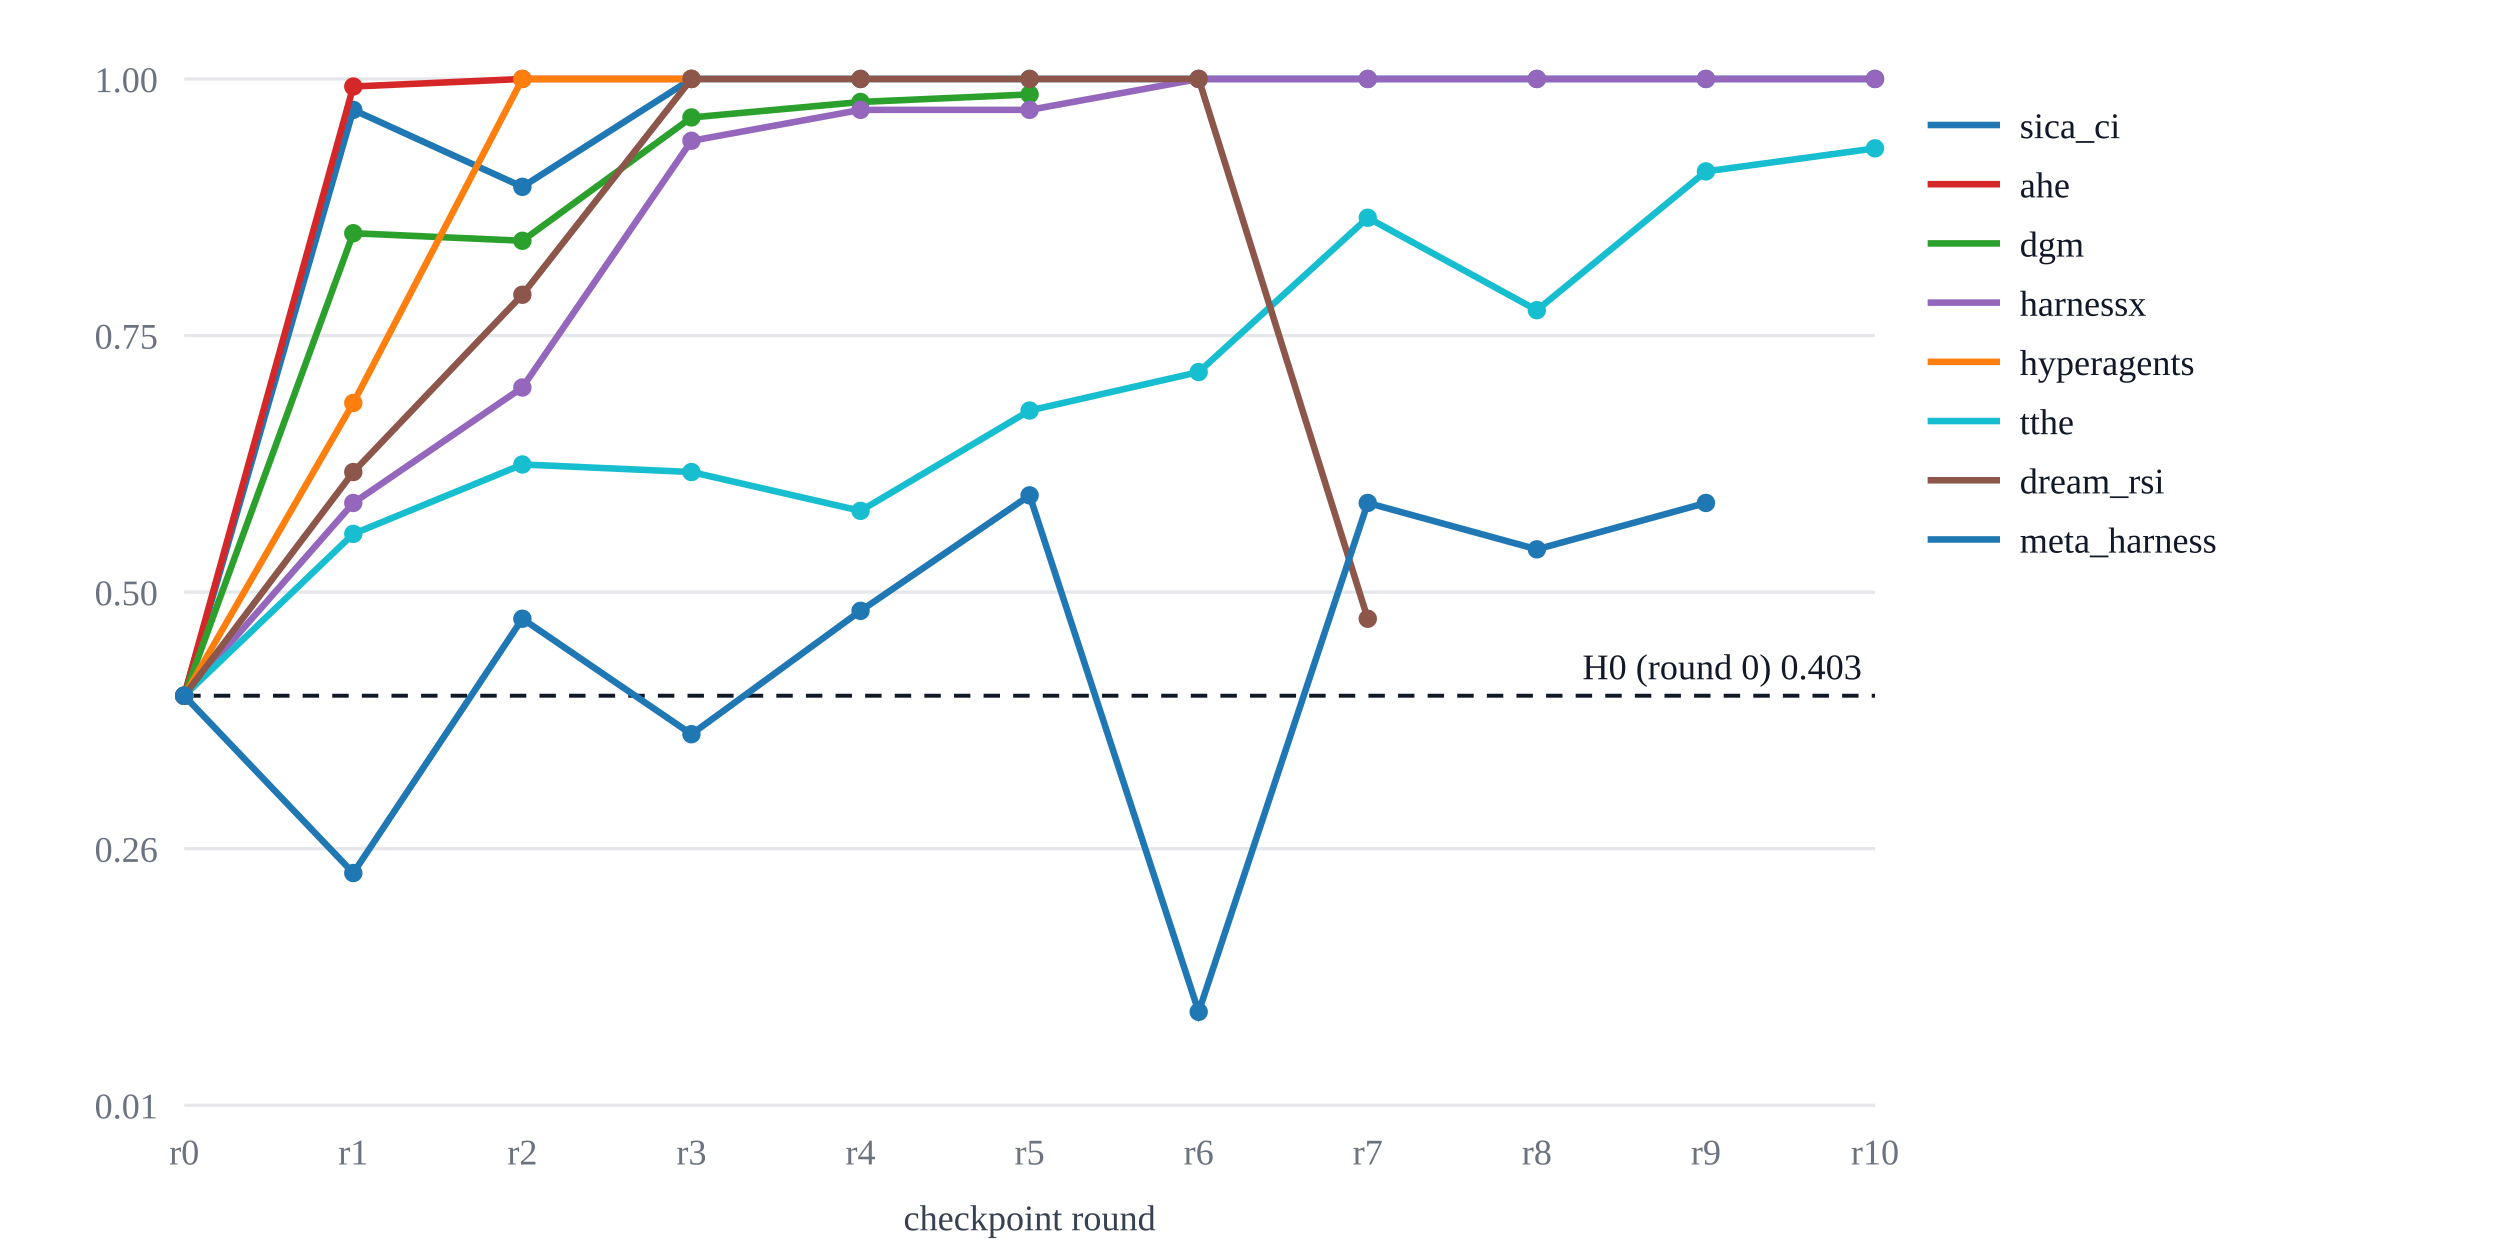
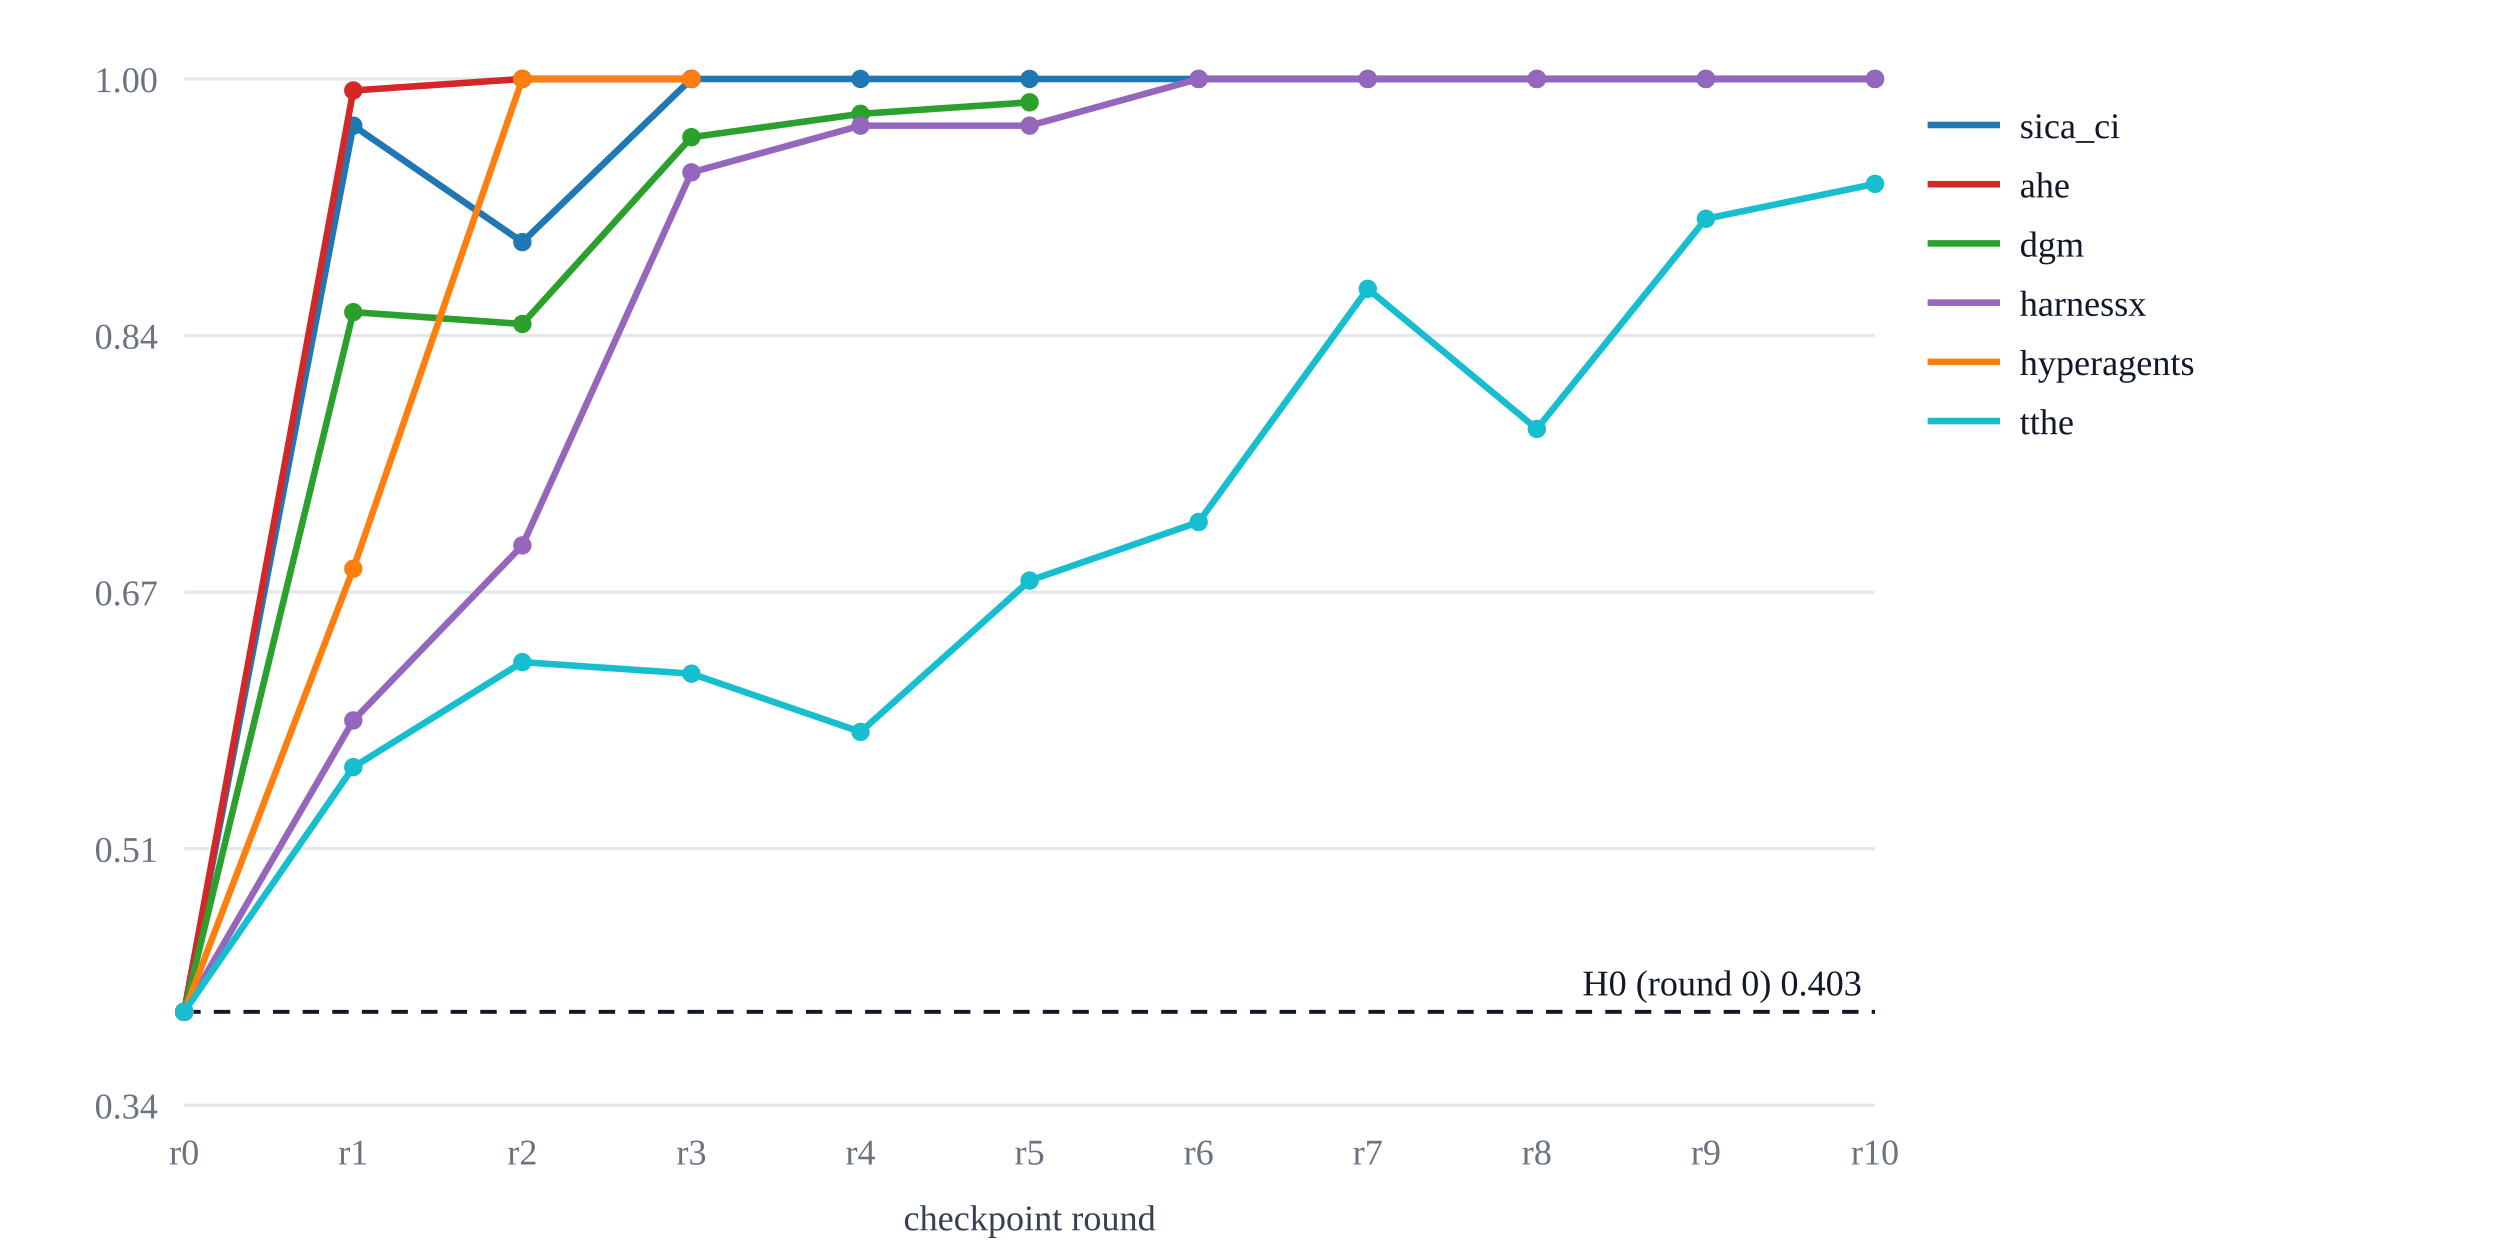
<svg xmlns="http://www.w3.org/2000/svg" width="760" height="380" viewBox="0 0 760 380" role="img" aria-label="Score by checkpoint round on valid_unseen">
  <rect width="760" height="380" fill="#ffffff" />
  <line x1="56" y1="336.0" x2="570" y2="336.0" stroke="#e5e7eb" stroke-width="1" />
-   <text x="48" y="340.0" font-size="11" fill="#6b7280" text-anchor="end">0.01</text>
+   <text x="48" y="340.0" font-size="11" fill="#6b7280" text-anchor="end">0.34</text>
  <line x1="56" y1="258.0" x2="570" y2="258.0" stroke="#e5e7eb" stroke-width="1" />
-   <text x="48" y="262.0" font-size="11" fill="#6b7280" text-anchor="end">0.26</text>
+   <text x="48" y="262.0" font-size="11" fill="#6b7280" text-anchor="end">0.51</text>
  <line x1="56" y1="180.0" x2="570" y2="180.0" stroke="#e5e7eb" stroke-width="1" />
-   <text x="48" y="184.0" font-size="11" fill="#6b7280" text-anchor="end">0.50</text>
+   <text x="48" y="184.0" font-size="11" fill="#6b7280" text-anchor="end">0.67</text>
  <line x1="56" y1="102.0" x2="570" y2="102.0" stroke="#e5e7eb" stroke-width="1" />
-   <text x="48" y="106.0" font-size="11" fill="#6b7280" text-anchor="end">0.75</text>
+   <text x="48" y="106.0" font-size="11" fill="#6b7280" text-anchor="end">0.84</text>
  <line x1="56" y1="24.0" x2="570" y2="24.0" stroke="#e5e7eb" stroke-width="1" />
  <text x="48" y="28.0" font-size="11" fill="#6b7280" text-anchor="end">1.00</text>
  <text x="56.0" y="354" font-size="11" fill="#6b7280" text-anchor="middle">r0</text>
  <text x="107.4" y="354" font-size="11" fill="#6b7280" text-anchor="middle">r1</text>
  <text x="158.8" y="354" font-size="11" fill="#6b7280" text-anchor="middle">r2</text>
  <text x="210.2" y="354" font-size="11" fill="#6b7280" text-anchor="middle">r3</text>
  <text x="261.6" y="354" font-size="11" fill="#6b7280" text-anchor="middle">r4</text>
  <text x="313.0" y="354" font-size="11" fill="#6b7280" text-anchor="middle">r5</text>
  <text x="364.4" y="354" font-size="11" fill="#6b7280" text-anchor="middle">r6</text>
  <text x="415.8" y="354" font-size="11" fill="#6b7280" text-anchor="middle">r7</text>
  <text x="467.2" y="354" font-size="11" fill="#6b7280" text-anchor="middle">r8</text>
  <text x="518.6" y="354" font-size="11" fill="#6b7280" text-anchor="middle">r9</text>
  <text x="570.0" y="354" font-size="11" fill="#6b7280" text-anchor="middle">r10</text>
-   <line x1="56" y1="211.5" x2="570" y2="211.5" stroke="#111827" stroke-width="1.2" stroke-dasharray="5 4" />
-   <text x="566" y="206.5" font-size="11" fill="#111827" text-anchor="end">H0 (round 0) 0.403</text>
+   <line x1="56" y1="307.6" x2="570" y2="307.6" stroke="#111827" stroke-width="1.2" stroke-dasharray="5 4" />
+   <text x="566" y="302.6" font-size="11" fill="#111827" text-anchor="end">H0 (round 0) 0.403</text>
  <g data-method-line="sica_ci">
-     <path d="M56.0,211.5 L107.4,33.4 L158.8,56.8 L210.2,24.0 L261.6,24.0 L313.0,24.0 L364.4,24.0 L415.8,24.0 L467.2,24.0 L518.6,24.0 L570.0,24.0" fill="none" stroke="#1f77b4" stroke-width="2" />
-     <circle cx="56.0" cy="211.5" r="2.8" fill="#1f77b4" />
-     <circle cx="107.4" cy="33.4" r="2.8" fill="#1f77b4" />
-     <circle cx="158.8" cy="56.8" r="2.8" fill="#1f77b4" />
+     <path d="M56.0,307.6 L107.4,38.2 L158.8,73.6 L210.2,24.0 L261.6,24.0 L313.0,24.0 L364.4,24.0 L415.8,24.0 L467.2,24.0 L518.6,24.0 L570.0,24.0" fill="none" stroke="#1f77b4" stroke-width="2" />
+     <circle cx="56.0" cy="307.6" r="2.8" fill="#1f77b4" />
+     <circle cx="107.4" cy="38.2" r="2.8" fill="#1f77b4" />
+     <circle cx="158.8" cy="73.6" r="2.8" fill="#1f77b4" />
    <circle cx="210.2" cy="24.0" r="2.8" fill="#1f77b4" />
    <circle cx="261.6" cy="24.0" r="2.8" fill="#1f77b4" />
    <circle cx="313.0" cy="24.0" r="2.8" fill="#1f77b4" />
    <circle cx="364.4" cy="24.0" r="2.8" fill="#1f77b4" />
    <circle cx="415.8" cy="24.0" r="2.8" fill="#1f77b4" />
    <circle cx="467.2" cy="24.0" r="2.8" fill="#1f77b4" />
    <circle cx="518.6" cy="24.0" r="2.8" fill="#1f77b4" />
    <circle cx="570.0" cy="24.0" r="2.8" fill="#1f77b4" />
    <line x1="586" y1="38" x2="608" y2="38" stroke="#1f77b4" stroke-width="2" />
    <text x="614" y="42" font-size="11" fill="#111827">sica_ci</text>
  </g>
  <g data-method-line="ahe">
-     <path d="M56.0,211.5 L107.4,26.3 L158.8,24.0 L210.2,24.0" fill="none" stroke="#d62728" stroke-width="2" />
-     <circle cx="56.0" cy="211.5" r="2.8" fill="#d62728" />
-     <circle cx="107.4" cy="26.3" r="2.8" fill="#d62728" />
+     <path d="M56.0,307.6 L107.4,27.5 L158.8,24.0 L210.2,24.0" fill="none" stroke="#d62728" stroke-width="2" />
+     <circle cx="56.0" cy="307.6" r="2.8" fill="#d62728" />
+     <circle cx="107.4" cy="27.5" r="2.8" fill="#d62728" />
    <circle cx="158.8" cy="24.0" r="2.8" fill="#d62728" />
    <circle cx="210.2" cy="24.0" r="2.8" fill="#d62728" />
    <line x1="586" y1="56" x2="608" y2="56" stroke="#d62728" stroke-width="2" />
    <text x="614" y="60" font-size="11" fill="#111827">ahe</text>
  </g>
  <g data-method-line="dgm">
-     <path d="M56.0,211.5 L107.4,70.9 L158.8,73.2 L210.2,35.7 L261.6,31.0 L313.0,28.7" fill="none" stroke="#2ca02c" stroke-width="2" />
-     <circle cx="56.0" cy="211.5" r="2.8" fill="#2ca02c" />
-     <circle cx="107.4" cy="70.9" r="2.8" fill="#2ca02c" />
-     <circle cx="158.8" cy="73.2" r="2.8" fill="#2ca02c" />
-     <circle cx="210.2" cy="35.7" r="2.8" fill="#2ca02c" />
-     <circle cx="261.6" cy="31.0" r="2.8" fill="#2ca02c" />
-     <circle cx="313.0" cy="28.7" r="2.8" fill="#2ca02c" />
+     <path d="M56.0,307.6 L107.4,94.9 L158.8,98.5 L210.2,41.7 L261.6,34.6 L313.0,31.1" fill="none" stroke="#2ca02c" stroke-width="2" />
+     <circle cx="56.0" cy="307.6" r="2.8" fill="#2ca02c" />
+     <circle cx="107.4" cy="94.9" r="2.8" fill="#2ca02c" />
+     <circle cx="158.8" cy="98.5" r="2.8" fill="#2ca02c" />
+     <circle cx="210.2" cy="41.7" r="2.8" fill="#2ca02c" />
+     <circle cx="261.6" cy="34.6" r="2.8" fill="#2ca02c" />
+     <circle cx="313.0" cy="31.1" r="2.8" fill="#2ca02c" />
    <line x1="586" y1="74" x2="608" y2="74" stroke="#2ca02c" stroke-width="2" />
    <text x="614" y="78" font-size="11" fill="#111827">dgm</text>
  </g>
  <g data-method-line="harnessx">
-     <path d="M56.0,211.5 L107.4,152.9 L158.8,117.8 L210.2,42.8 L261.6,33.4 L313.0,33.4 L364.4,24.0 L415.8,24.0 L467.2,24.0 L518.6,24.0 L570.0,24.0" fill="none" stroke="#9467bd" stroke-width="2" />
-     <circle cx="56.0" cy="211.5" r="2.8" fill="#9467bd" />
-     <circle cx="107.4" cy="152.9" r="2.8" fill="#9467bd" />
-     <circle cx="158.8" cy="117.8" r="2.8" fill="#9467bd" />
-     <circle cx="210.2" cy="42.8" r="2.8" fill="#9467bd" />
-     <circle cx="261.6" cy="33.4" r="2.8" fill="#9467bd" />
-     <circle cx="313.0" cy="33.4" r="2.8" fill="#9467bd" />
+     <path d="M56.0,307.6 L107.4,219.0 L158.8,165.8 L210.2,52.4 L261.6,38.2 L313.0,38.2 L364.4,24.0 L415.8,24.0 L467.2,24.0 L518.6,24.0 L570.0,24.0" fill="none" stroke="#9467bd" stroke-width="2" />
+     <circle cx="56.0" cy="307.6" r="2.8" fill="#9467bd" />
+     <circle cx="107.4" cy="219.0" r="2.8" fill="#9467bd" />
+     <circle cx="158.8" cy="165.8" r="2.8" fill="#9467bd" />
+     <circle cx="210.2" cy="52.4" r="2.8" fill="#9467bd" />
+     <circle cx="261.6" cy="38.2" r="2.8" fill="#9467bd" />
+     <circle cx="313.0" cy="38.2" r="2.8" fill="#9467bd" />
    <circle cx="364.4" cy="24.0" r="2.8" fill="#9467bd" />
    <circle cx="415.8" cy="24.0" r="2.8" fill="#9467bd" />
    <circle cx="467.2" cy="24.0" r="2.8" fill="#9467bd" />
    <circle cx="518.6" cy="24.0" r="2.8" fill="#9467bd" />
    <circle cx="570.0" cy="24.0" r="2.8" fill="#9467bd" />
    <line x1="586" y1="92" x2="608" y2="92" stroke="#9467bd" stroke-width="2" />
    <text x="614" y="96" font-size="11" fill="#111827">harnessx</text>
  </g>
  <g data-method-line="hyperagents">
-     <path d="M56.0,211.5 L107.4,122.5 L158.8,24.0 L210.2,24.0" fill="none" stroke="#ff7f0e" stroke-width="2" />
-     <circle cx="56.0" cy="211.5" r="2.8" fill="#ff7f0e" />
-     <circle cx="107.4" cy="122.5" r="2.8" fill="#ff7f0e" />
+     <path d="M56.0,307.6 L107.4,172.9 L158.8,24.0 L210.2,24.0" fill="none" stroke="#ff7f0e" stroke-width="2" />
+     <circle cx="56.0" cy="307.6" r="2.8" fill="#ff7f0e" />
+     <circle cx="107.4" cy="172.9" r="2.8" fill="#ff7f0e" />
    <circle cx="158.8" cy="24.0" r="2.8" fill="#ff7f0e" />
    <circle cx="210.2" cy="24.0" r="2.8" fill="#ff7f0e" />
    <line x1="586" y1="110" x2="608" y2="110" stroke="#ff7f0e" stroke-width="2" />
    <text x="614" y="114" font-size="11" fill="#111827">hyperagents</text>
  </g>
  <g data-method-line="tthe">
-     <path d="M56.0,211.5 L107.4,162.3 L158.8,141.2 L210.2,143.5 L261.6,155.3 L313.0,124.8 L364.4,113.1 L415.8,66.2 L467.2,94.3 L518.6,52.1 L570.0,45.1" fill="none" stroke="#17becf" stroke-width="2" />
-     <circle cx="56.0" cy="211.5" r="2.8" fill="#17becf" />
-     <circle cx="107.4" cy="162.3" r="2.8" fill="#17becf" />
-     <circle cx="158.8" cy="141.2" r="2.8" fill="#17becf" />
-     <circle cx="210.2" cy="143.5" r="2.8" fill="#17becf" />
-     <circle cx="261.6" cy="155.3" r="2.8" fill="#17becf" />
-     <circle cx="313.0" cy="124.8" r="2.8" fill="#17becf" />
-     <circle cx="364.4" cy="113.1" r="2.8" fill="#17becf" />
-     <circle cx="415.8" cy="66.2" r="2.8" fill="#17becf" />
-     <circle cx="467.2" cy="94.3" r="2.8" fill="#17becf" />
-     <circle cx="518.6" cy="52.1" r="2.8" fill="#17becf" />
-     <circle cx="570.0" cy="45.1" r="2.8" fill="#17becf" />
+     <path d="M56.0,307.6 L107.4,233.2 L158.8,201.3 L210.2,204.8 L261.6,222.5 L313.0,176.5 L364.4,158.7 L415.8,87.8 L467.2,130.4 L518.6,66.5 L570.0,55.9" fill="none" stroke="#17becf" stroke-width="2" />
+     <circle cx="56.0" cy="307.6" r="2.8" fill="#17becf" />
+     <circle cx="107.4" cy="233.2" r="2.8" fill="#17becf" />
+     <circle cx="158.8" cy="201.3" r="2.8" fill="#17becf" />
+     <circle cx="210.2" cy="204.8" r="2.8" fill="#17becf" />
+     <circle cx="261.6" cy="222.5" r="2.8" fill="#17becf" />
+     <circle cx="313.0" cy="176.5" r="2.8" fill="#17becf" />
+     <circle cx="364.4" cy="158.7" r="2.8" fill="#17becf" />
+     <circle cx="415.8" cy="87.8" r="2.8" fill="#17becf" />
+     <circle cx="467.2" cy="130.4" r="2.8" fill="#17becf" />
+     <circle cx="518.6" cy="66.5" r="2.8" fill="#17becf" />
+     <circle cx="570.0" cy="55.9" r="2.8" fill="#17becf" />
    <line x1="586" y1="128" x2="608" y2="128" stroke="#17becf" stroke-width="2" />
    <text x="614" y="132" font-size="11" fill="#111827">tthe</text>
  </g>
-   <g data-method-line="dream_rsi">
-     <path d="M56.0,211.5 L107.4,143.5 L158.8,89.6 L210.2,24.0 L261.6,24.0 L313.0,24.0 L364.4,24.0 L415.8,188.1" fill="none" stroke="#8c564b" stroke-width="2" />
-     <circle cx="56.0" cy="211.5" r="2.8" fill="#8c564b" />
-     <circle cx="107.4" cy="143.5" r="2.8" fill="#8c564b" />
-     <circle cx="158.8" cy="89.6" r="2.8" fill="#8c564b" />
-     <circle cx="210.2" cy="24.0" r="2.8" fill="#8c564b" />
-     <circle cx="261.6" cy="24.0" r="2.8" fill="#8c564b" />
-     <circle cx="313.0" cy="24.0" r="2.8" fill="#8c564b" />
-     <circle cx="364.4" cy="24.0" r="2.8" fill="#8c564b" />
-     <circle cx="415.8" cy="188.1" r="2.8" fill="#8c564b" />
-     <line x1="586" y1="146" x2="608" y2="146" stroke="#8c564b" stroke-width="2" />
-     <text x="614" y="150" font-size="11" fill="#111827">dream_rsi</text>
-   </g>
-   <g data-method-line="meta_harness">
-     <path d="M56.0,211.5 L107.4,265.4 L158.8,188.1 L210.2,223.2 L261.6,185.7 L313.0,150.6 L364.4,307.6 L415.8,152.9 L467.2,167.0 L518.6,152.9" fill="none" stroke="#1f77b4" stroke-width="2" />
-     <circle cx="56.0" cy="211.5" r="2.8" fill="#1f77b4" />
-     <circle cx="107.4" cy="265.4" r="2.8" fill="#1f77b4" />
-     <circle cx="158.8" cy="188.1" r="2.8" fill="#1f77b4" />
-     <circle cx="210.2" cy="223.2" r="2.8" fill="#1f77b4" />
-     <circle cx="261.6" cy="185.7" r="2.8" fill="#1f77b4" />
-     <circle cx="313.0" cy="150.6" r="2.8" fill="#1f77b4" />
-     <circle cx="364.4" cy="307.6" r="2.8" fill="#1f77b4" />
-     <circle cx="415.8" cy="152.9" r="2.8" fill="#1f77b4" />
-     <circle cx="467.2" cy="167.0" r="2.8" fill="#1f77b4" />
-     <circle cx="518.6" cy="152.9" r="2.8" fill="#1f77b4" />
-     <line x1="586" y1="164" x2="608" y2="164" stroke="#1f77b4" stroke-width="2" />
-     <text x="614" y="168" font-size="11" fill="#111827">meta_harness</text>
-   </g>
  <text x="313" y="374" font-size="11" fill="#374151" text-anchor="middle">checkpoint round</text>
</svg>
